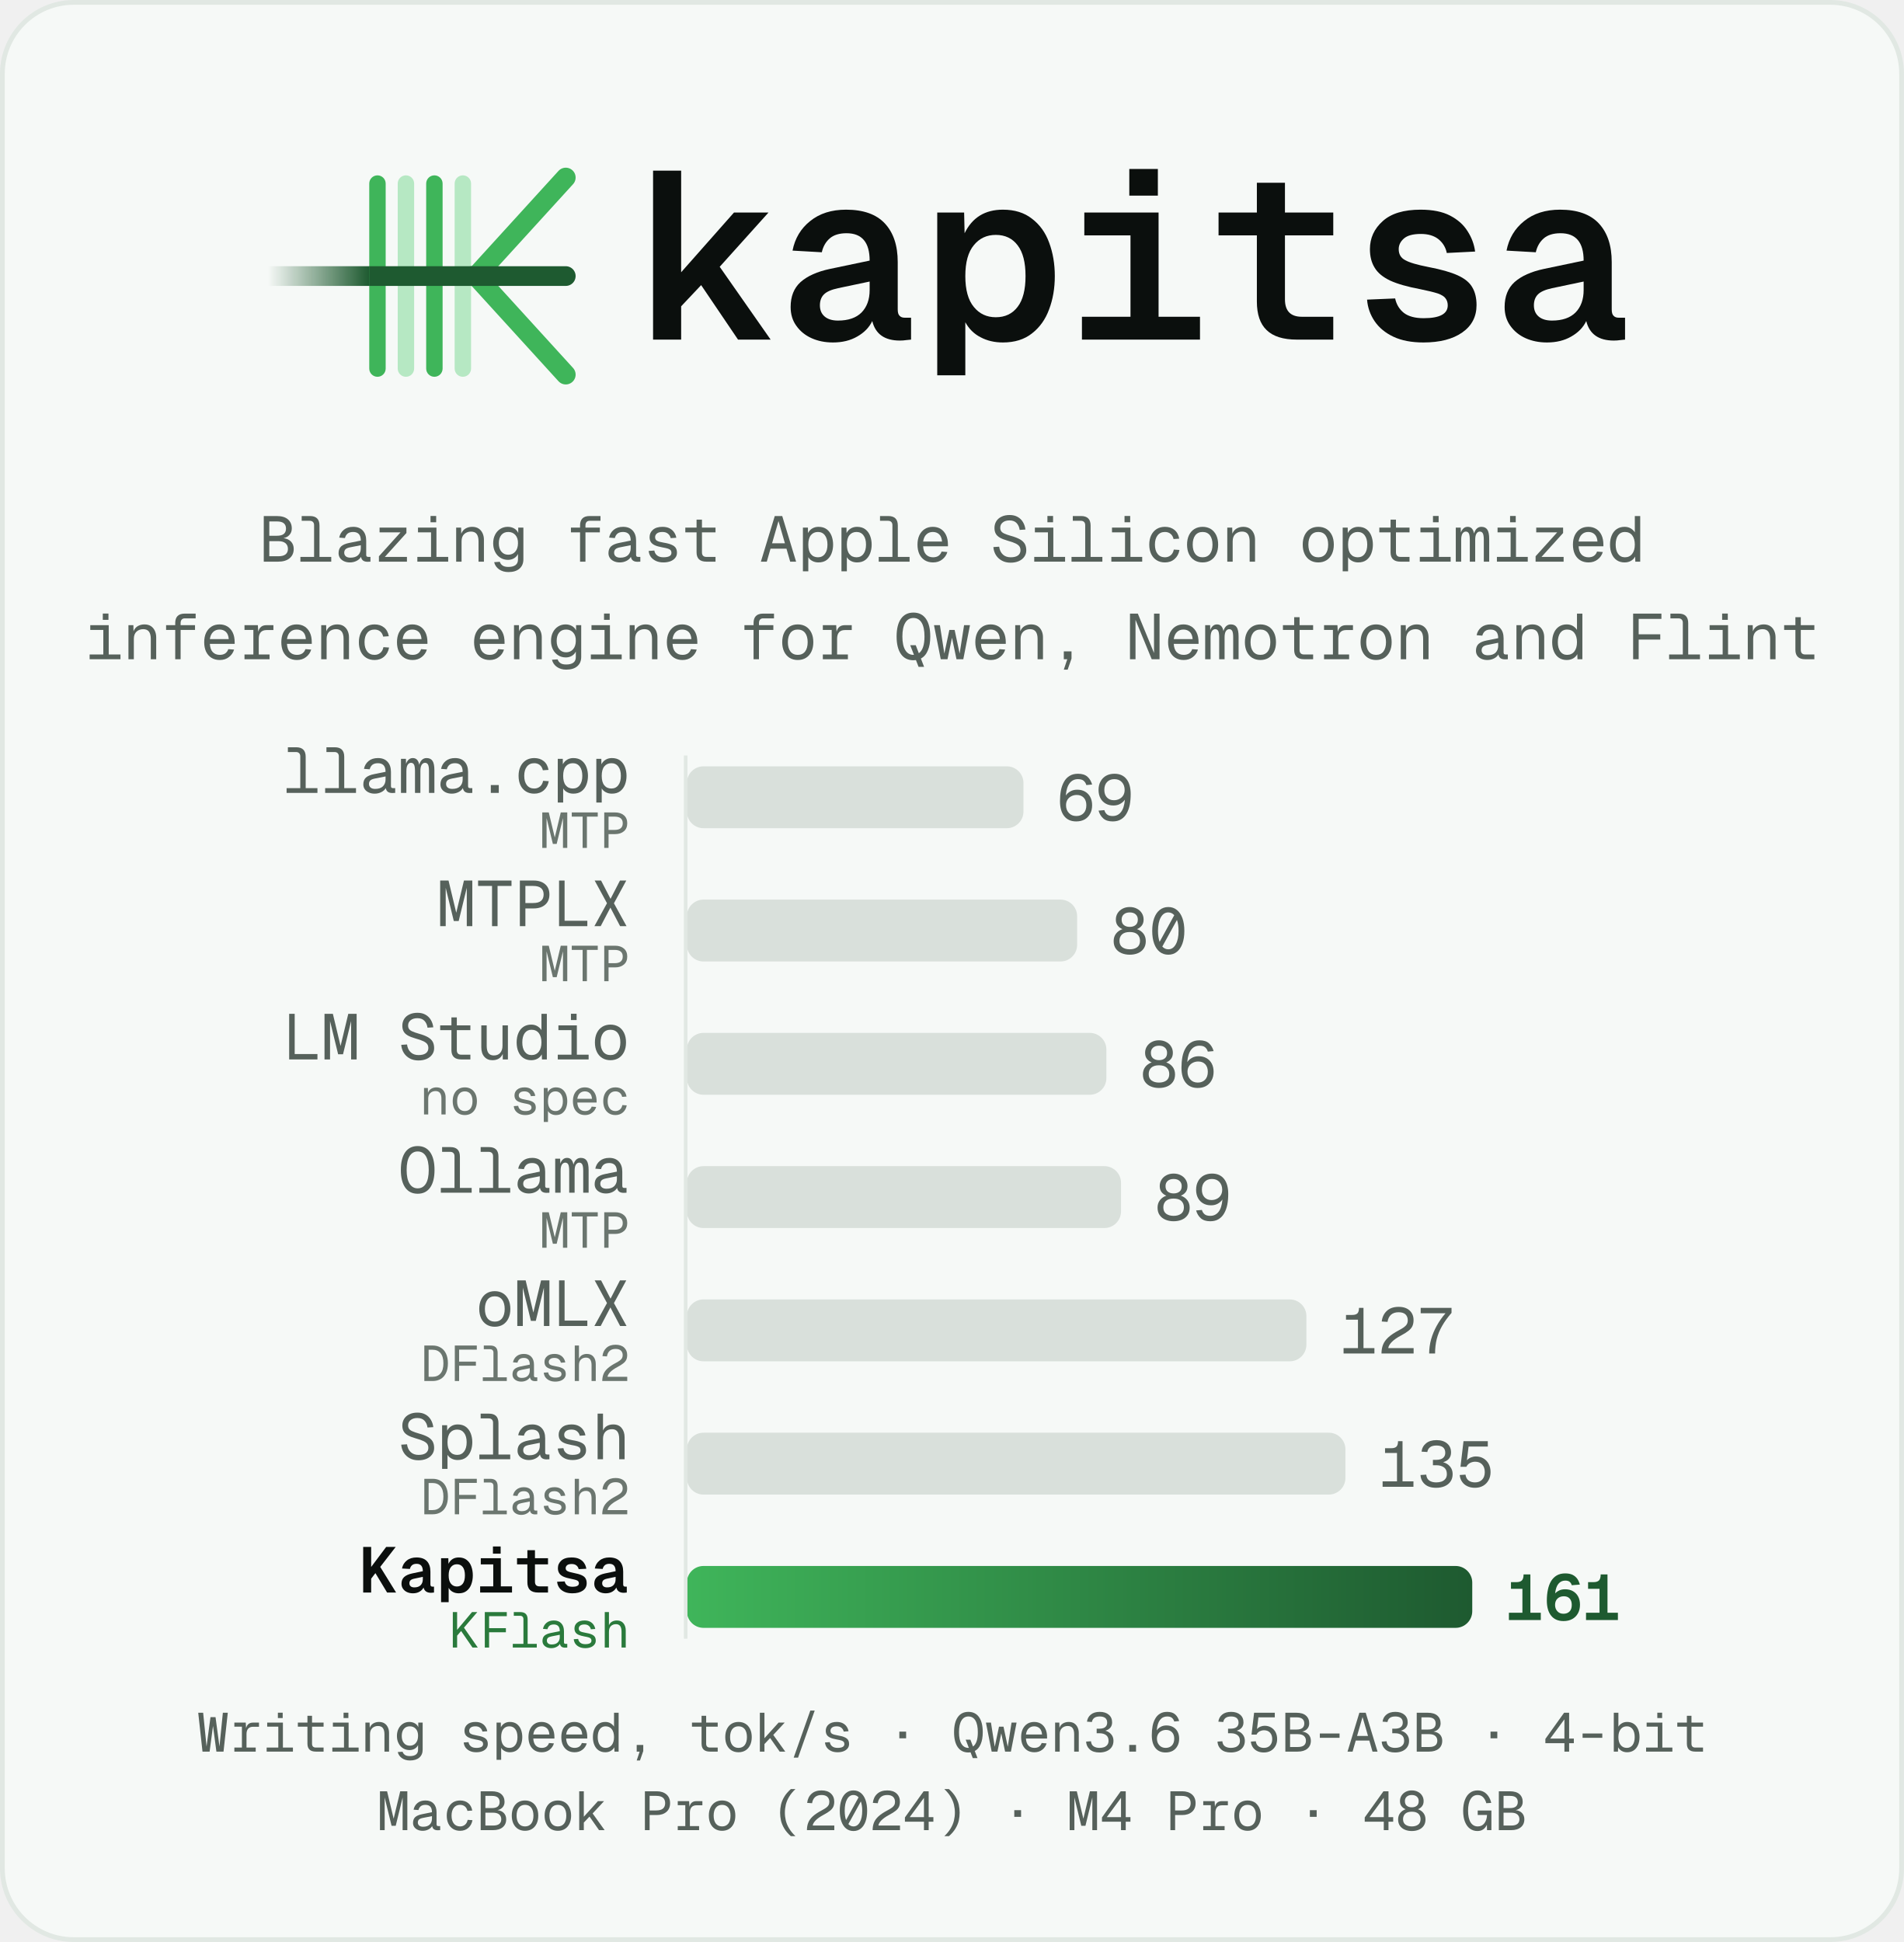
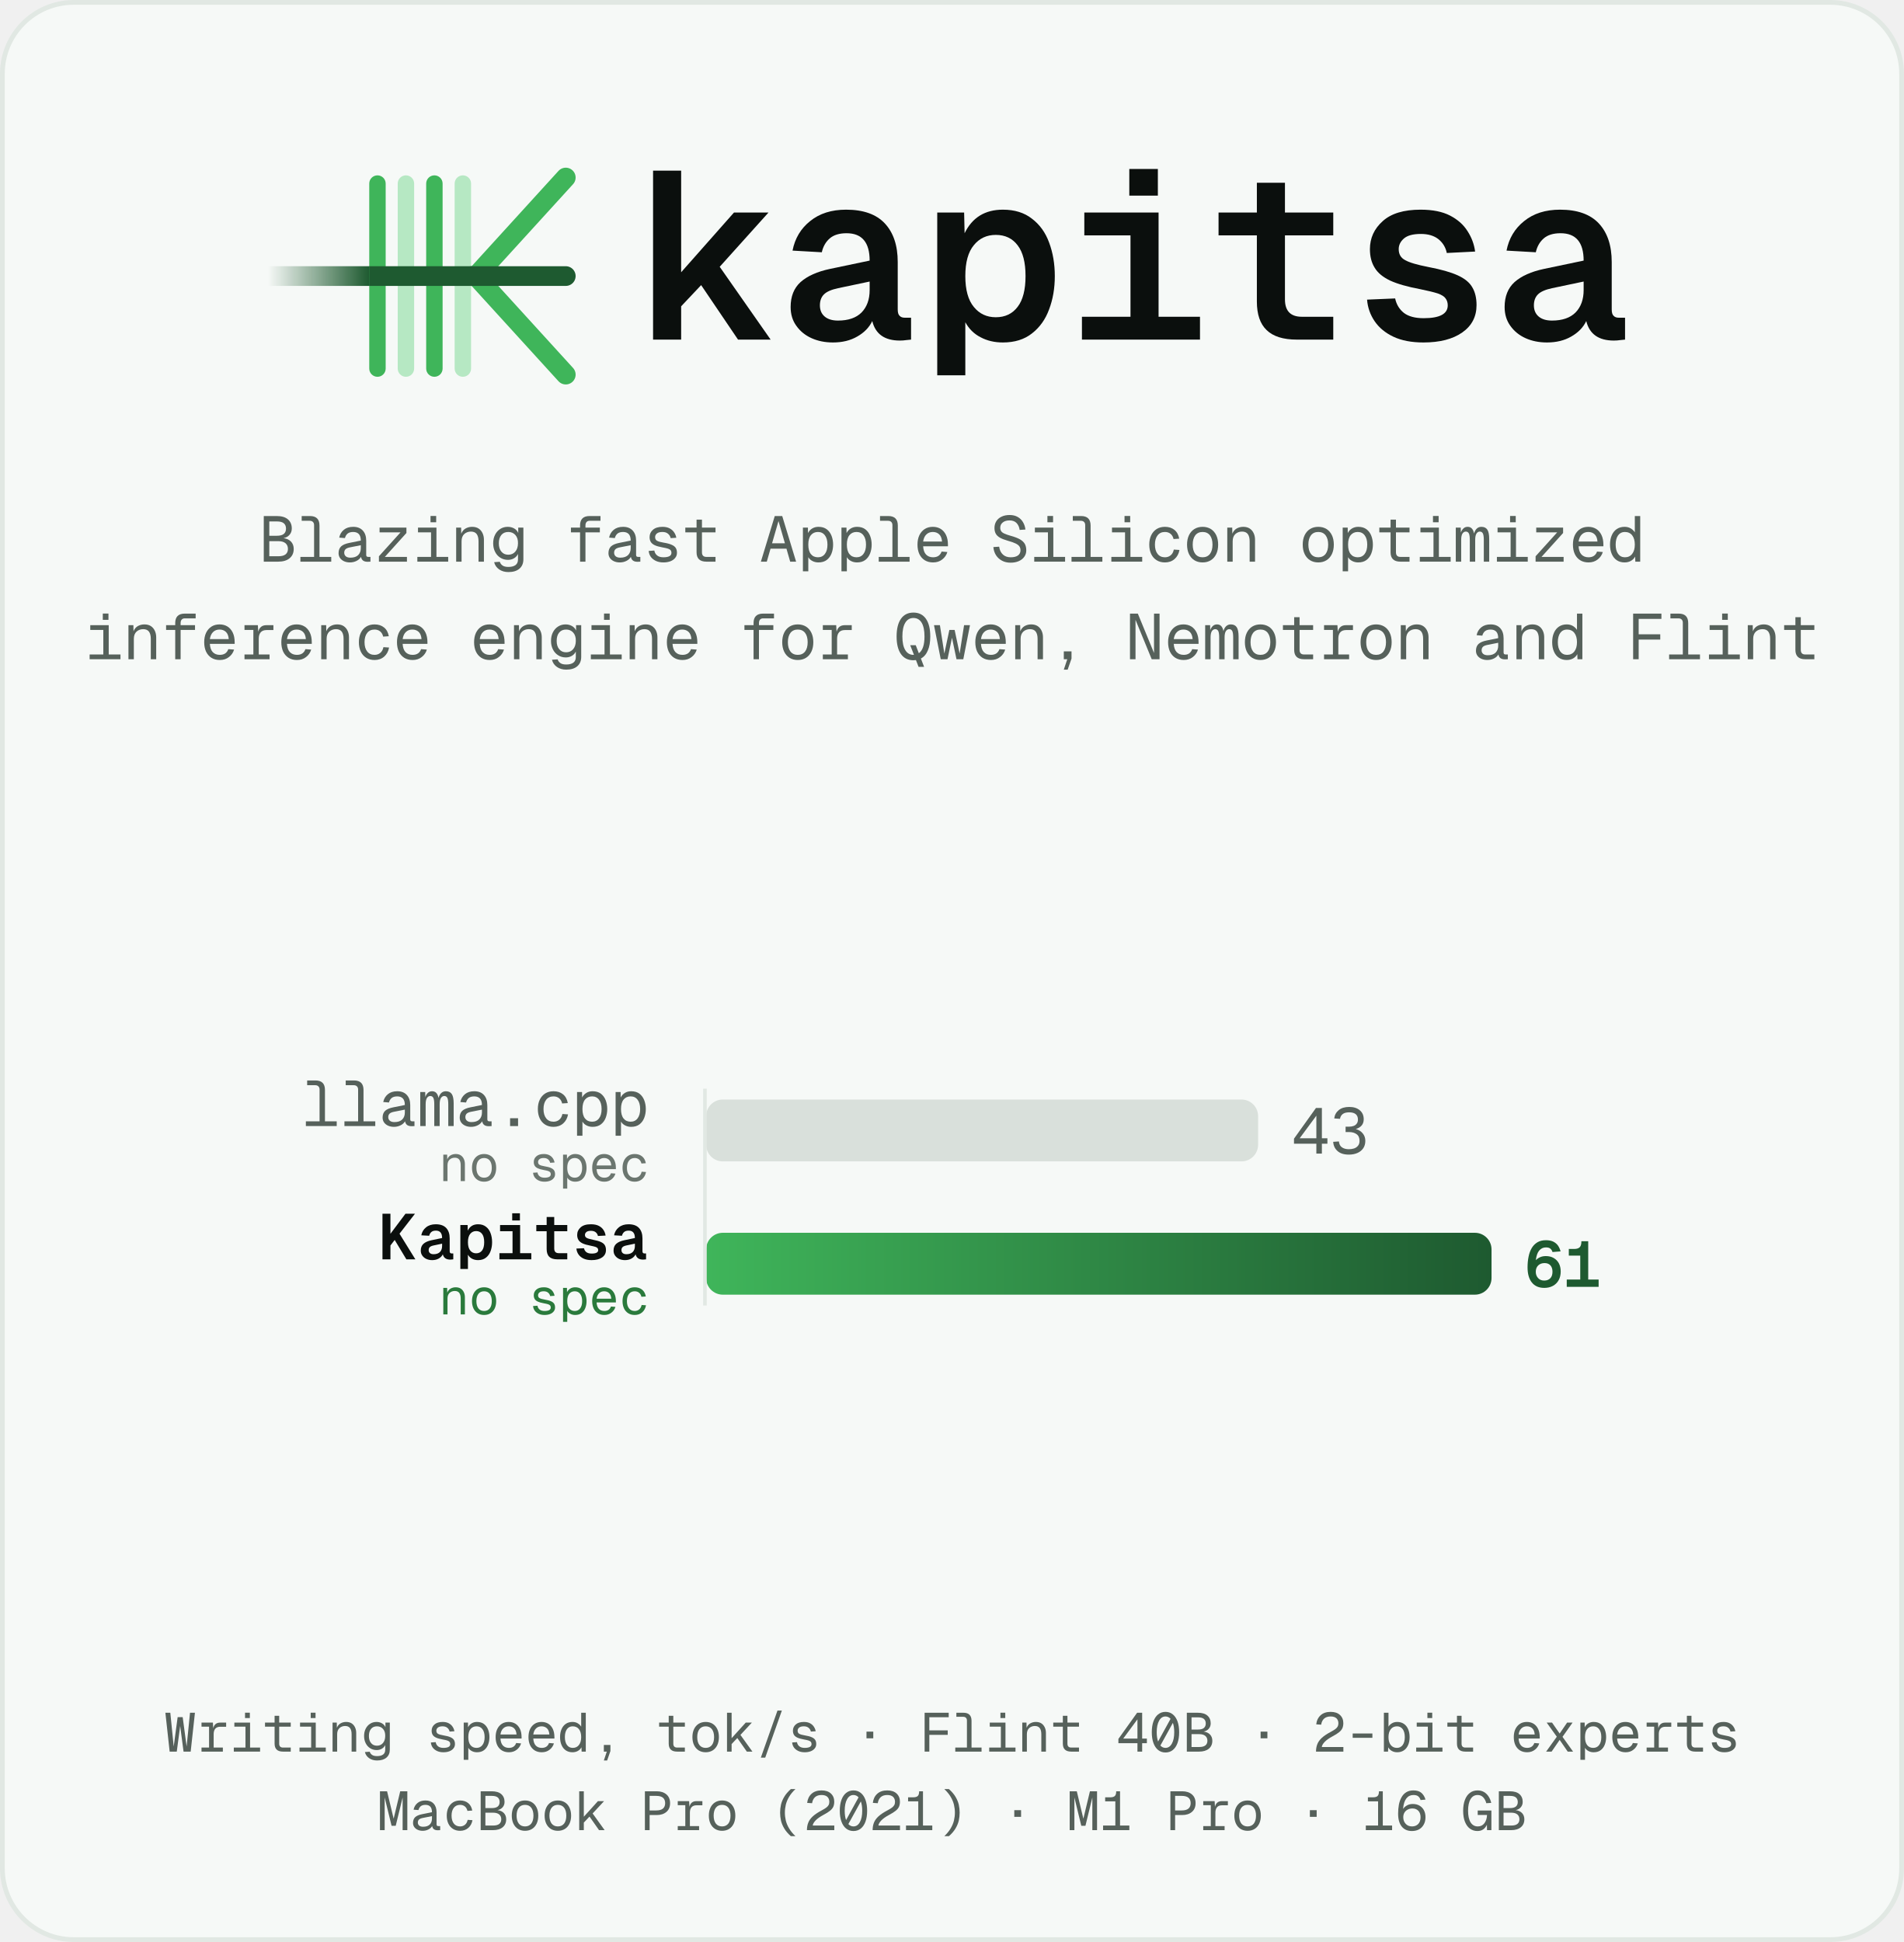
<svg xmlns="http://www.w3.org/2000/svg" width="800" height="816" viewBox="0 0 800 816" role="img" aria-labelledby="t d">
  <style>.f-bg{fill:#FFFFFF}.s-bg{stroke:#FFFFFF}.c-bg{stop-color:#FFFFFF}.f-card{fill:#F6F9F7}.s-card{stroke:#F6F9F7}.c-card{stop-color:#F6F9F7}.f-edge{fill:#E1E8E3}.s-edge{stroke:#E1E8E3}.c-edge{stop-color:#E1E8E3}.f-hi{fill:#1E5A30}.s-hi{stroke:#1E5A30}.c-hi{stop-color:#1E5A30}.f-main{fill:#3FB55A}.s-main{stroke:#3FB55A}.c-main{stop-color:#3FB55A}.f-dim{fill:#B6E8C3}.s-dim{stroke:#B6E8C3}.c-dim{stop-color:#B6E8C3}.f-text{fill:#0B0F0D}.s-text{stroke:#0B0F0D}.c-text{stop-color:#0B0F0D}.f-muted{fill:#56615B}.s-muted{stroke:#56615B}.c-muted{stop-color:#56615B}.f-bar{fill:#D9E0DB}.s-bar{stroke:#D9E0DB}.c-bar{stop-color:#D9E0DB}.f-rule{fill:#E1E8E3}.s-rule{stroke:#E1E8E3}.c-rule{stop-color:#E1E8E3}.f-method{fill:#6B766F}.s-method{stroke:#6B766F}.c-method{stop-color:#6B766F}.f-kmethod{fill:#2A7A3C}.s-kmethod{stroke:#2A7A3C}.c-kmethod{stop-color:#2A7A3C}@media (prefers-color-scheme:dark){.f-bg{fill:#0B0F0D}.s-bg{stroke:#0B0F0D}.c-bg{stop-color:#0B0F0D}.f-card{fill:#0B0F0D}.s-card{stroke:#0B0F0D}.c-card{stop-color:#0B0F0D}.f-edge{fill:#1F2924}.s-edge{stroke:#1F2924}.c-edge{stop-color:#1F2924}.f-hi{fill:#9DF0B0}.s-hi{stroke:#9DF0B0}.c-hi{stop-color:#9DF0B0}.f-main{fill:#3FB55A}.s-main{stroke:#3FB55A}.c-main{stop-color:#3FB55A}.f-dim{fill:#1E5A30}.s-dim{stroke:#1E5A30}.c-dim{stop-color:#1E5A30}.f-text{fill:#E8EEE9}.s-text{stroke:#E8EEE9}.c-text{stop-color:#E8EEE9}.f-muted{fill:#8A9690}.s-muted{stroke:#8A9690}.c-muted{stop-color:#8A9690}.f-bar{fill:#29332E}.s-bar{stroke:#29332E}.c-bar{stop-color:#29332E}.f-rule{fill:#1F2924}.s-rule{stroke:#1F2924}.c-rule{stop-color:#1F2924}.f-method{fill:#76827B}.s-method{stroke:#76827B}.c-method{stop-color:#76827B}.f-kmethod{fill:#3FB55A}.s-kmethod{stroke:#3FB55A}.c-kmethod{stop-color:#3FB55A}}</style>
  <defs>
    <linearGradient id="hnin" x1="0" x2="46.25" y1="0" y2="0" gradientUnits="userSpaceOnUse">
      <stop offset="0" class="c-hi" stop-opacity="0" />
      <stop offset="1" class="c-hi" />
    </linearGradient>
    <linearGradient id="hnk" x1="0" x2="1" y1="0" y2="0">
      <stop offset="0" class="c-main" />
      <stop offset="1" class="c-hi" />
    </linearGradient>
    <path id="gs0" d="m70 0v710h118v-427l222 251h145l-205-228 214-306h-137l-155 229-84-89v-140z" />
    <path id="gs1" d="m226-12q-50 0-90 18-40 18-64 52-24 33-24 79 0 67 42 105 43 38 123 55l167 35q0 115-97 115-46 0-71-22-25-22-33-58l-123 7q15 77 74 124 59 48 151 48 109 0 163-58 54-58 54-162v-199q0-20 8-27 7-8 22-8h26v-92q-6-1-20-2-13-2-27-2-96 0-116 82-19-40-63-65-43-25-102-25zm21 92q65 0 99 34 34 35 34 94v36l-133-28q-42-9-59-26-17-17-17-46 0-30 20-47 20-17 56-17z" />
    <path id="gs2" d="m64-150v684h113l2-87q48 99 161 99 74 0 122-38 49-37 72-100 24-64 24-141 0-77-24-140-23-63-72-101-48-38-122-38-53 0-94 22-41 21-64 63v-223zm246 244q59 0 92 44 33 43 33 129 0 86-33 129-33 44-92 44-57 0-92-43-36-43-36-130 0-87 36-130 35-43 92-43z" />
    <path id="gs3" d="m72 0v96h204v342h-194v96h312v-438h174v-96zm199 605v112h120v-112z" />
    <path id="gs4" d="m375 0q-86 0-127 40-41 39-41 120v278h-161v96h161v125h118v-125h203v-96h-203v-269q0-73 71-73h132v-96z" />
    <path id="gs5" d="m307-12q-75 0-126 24-51 24-79 65-28 41-32 91l118 5q8-38 37-61 29-22 83-22 101 0 101 54 0 17-9 29-8 12-33 21-25 8-74 18-80 15-126 36-46 22-65 54-20 32-20 78 0 70 54 118 53 48 159 48 76 0 124-25 48-25 73-65 26-40 32-86l-119-6q-7 35-35 58-28 22-74 22-49 0-71-19-22-19-22-45 0-32 27-46 26-15 98-29 79-15 123-35 44-20 61-50 18-30 18-75 0-73-60-115-60-42-163-42z" />
    <path id="gr6" d="m90 0v710h200q117 0 176-52 60-52 60-142 0-58-35-98-35-41-94-52 75-10 117-54 42-45 42-114 0-92-64-145-64-53-177-53zm86 403h118q74 0 108 29 34 29 34 82 0 54-34 83-34 29-108 29h-118zm0-319h140q77 0 114 30 36 30 36 84 0 57-38 89-38 32-112 32h-140z" />
    <path id="gr7" d="m60 0v74h213v494q0 32-18 50-18 18-50 18h-125v74h129q148 0 148-148v-488h183v-74z" />
    <path id="gr8" d="m230-12q-50 0-90 18-40 18-63 50-23 33-23 76 0 68 40 106 41 37 128 54l178 36q0 68-30 101-31 33-88 33-55 0-86-24-31-25-43-71l-89 7q15 75 72 122 56 46 146 46 96 0 149-58 53-57 53-158v-220q0-18 8-25 8-7 24-7h34v-74q-16-2-44-2-42 0-68 17-25 17-34 55l-1 5q-21-39-69-63-47-24-104-24zm8 74q81 0 122 41 40 41 40 107v46l-162-32q-54-10-75-30-21-21-21-54 0-37 26-58 25-20 70-20z" />
    <path id="gr9" d="m82 0v84l336 372h-326v74h418v-84l-336-372h344v-74z" />
    <path id="gra" d="m80 0v74h213v382h-203v74h287v-456h183v-74zm205 613v98h88v-98z" />
    <path id="grb" d="m84 0v530h77l2-95q21 54 67 81 47 26 102 26 61 0 102-27 40-27 61-73 21-45 21-101v-341h-84v317q0 74-29 113-29 38-89 38-61 0-104-38-42-39-42-113v-317z" />
    <path id="grc" d="m297-162q-85 0-145 42-60 42-77 112l88 6q12-37 43-58 30-22 91-22 72 0 111 29 38 29 38 87v86q-19-42-61-67-42-25-94-25-67 0-119 33-53 33-82 91-30 58-30 133 0 76 29 133 29 58 81 91 51 33 117 33 56 0 101-26 44-26 62-70v84h80v-494q0-93-62-146-61-52-171-52zm-2 270q68 0 109 48 41 47 42 129 2 82-40 129-42 48-111 48-70 0-109-48-38-47-38-129 0-82 40-129 39-48 107-48z" />
    <path id="grd" d="m212 0v456h-142v74h142v34q0 71 36 108 37 38 112 38h170v-74h-170q-31 0-48-20-16-19-16-52v-34h224v-74h-224v-456z" />
    <path id="gre" d="m310-12q-69 0-119 24-50 24-79 64-28 41-32 91l88 6q8-49 44-77 35-28 98-28 59 0 92 17 32 17 32 53 0 23-11 38-11 15-41 26-30 10-88 20-77 14-120 34-44 21-62 52-18 31-18 74 0 69 52 114 52 46 149 46 66 0 111-24 44-23 70-62 26-38 34-84l-88-6q-9 42-42 69-32 27-86 27-58 0-86-23-28-23-28-57 0-40 30-57 30-17 102-29 82-13 127-34 45-20 63-50 18-30 18-74 0-47-28-80-27-34-74-52-48-18-108-18z" />
    <path id="grf" d="m378 0q-153 0-153 146v310h-175v74h175v124h84v-124h211v-74h-211v-310q0-72 69-72h142v-74z" />
    <path id="gr10" d="m26 0l216 710h116l216-710h-92l-58 202h-248l-58-202zm274 632l-100-346h200z" />
    <path id="gr11" d="m80-150v680h78l1-85q24 47 67 72 42 25 96 25 79 0 130-39 50-39 74-102 24-63 24-136 0-73-24-136-24-63-74-102-51-39-130-39-52 0-94 22-43 22-64 60v-220zm234 218q69 0 108 52 40 52 40 145 0 93-40 145-39 52-108 52-69 0-110-50-40-49-40-147 0-97 40-147 40-50 110-50z" />
    <path id="gr12" d="m306-12q-75 0-130 34-54 34-84 96-29 63-29 147 0 84 29 146 30 62 84 97 53 34 126 34 69 0 122-32 53-33 83-95 30-62 30-151v-25h-386q5-85 45-128 41-43 110-43 52 0 86 24 33 25 46 65l90-7q-21-71-80-116-58-46-142-46zm-155 325h294q-6 77-45 113-39 36-98 36-61 0-100-38-40-37-51-111z" />
    <path id="gr13" d="m311-16q-75 0-133 31-58 31-93 85-35 55-41 127l90 6q11-79 58-122 46-43 121-43 74 0 113 28 40 29 40 81 0 34-16 59-15 24-58 46-42 21-125 44-74 21-119 46-46 26-66 62-21 37-21 90 0 60 29 106 28 45 81 70 53 26 126 26 73 0 125-30 52-29 82-80 31-51 39-116l-90-6q-9 65-47 106-39 42-111 42-66 0-105-32-39-31-39-82 0-33 15-54 14-22 51-38 37-17 104-36 87-24 139-54 51-30 74-71 22-41 22-100 0-56-31-99-31-44-86-68-55-24-128-24z" />
    <path id="gr14" d="m314-12q-74 0-129 34-55 34-85 96-30 63-30 147 0 84 30 146 30 62 85 97 55 34 129 34 89 0 148-48 58-47 74-136l-88-6q-12 53-48 82-35 28-86 28-73 0-114-52-42-53-42-145 0-92 42-145 41-52 114-52 51 0 88 30 38 30 50 90l88-6q-16-88-76-141-61-53-150-53z" />
    <path id="gr15" d="m300-12q-73 0-128 34-54 34-84 96-30 63-30 147 0 85 30 147 30 62 84 96 55 34 128 34 73 0 128-34 54-34 84-96 30-62 30-147 0-84-30-147-30-62-84-96-55-34-128-34zm0 80q73 0 114 52 40 53 40 145 0 92-40 145-41 52-114 52-73 0-114-52-40-53-40-145 0-92 40-145 41-52 114-52z" />
    <path id="gr16" d="m40 0v530h77l2-78q14 42 41 66 26 24 64 24 79 0 99-99l1-6q13 49 42 77 30 28 72 28 64 0 93-44 29-44 29-146v-352h-84v340q0 71-15 100-15 28-47 28-31 0-52-31-20-31-20-99v-338h-84v340q0 68-14 98-15 30-48 30-31 0-52-31-20-31-20-99v-338z" />
    <path id="gr17" d="m267-12q-70 0-121 34-51 34-78 96-28 62-28 147 0 85 28 147 27 62 78 96 51 34 121 34 56 0 98-26 42-27 61-60v254h84v-710h-76l-3 79q-23-43-66-67-43-24-98-24zm5 80q72 0 113 53 41 53 41 144 0 92-41 145-41 52-115 52-65 0-104-52-38-53-38-145 0-91 38-144 39-53 106-53z" />
    <path id="gr18" d="m90 0v74h138v382h-138v74h208l6-103q25 103 127 103h109v-76h-108q-58 0-89-34-31-35-31-100v-246h168v-74z" />
    <path id="gr19" d="m300-16q-126 0-194 96-68 96-68 274 0 179 68 276 68 96 194 96 126 0 194-96 68-97 68-276 0-131-38-218-37-88-108-125l50-130h-86l-41 106q-19-3-39-3zm0 84q4 0 8 0l-58 150h86l48-125q88 63 88 261 0 140-44 214-45 74-128 74-82 0-127-74-45-74-45-214 0-139 45-212 45-74 127-74z" />
    <path id="gr1a" d="m125 0l-105 530h92l69-442 78 368h82l78-368 69 442h92l-104-530h-106l-70 334-70-334z" />
    <path id="gr1b" d="m240-162l54 162h-54v122h120v-112l-60-172z" />
    <path id="gr1c" d="m70 0v710h122l252-613v613h86v-710h-122l-252 613v-613z" />
    <path id="gr1d" d="m100 0v710h440v-82h-354v-240h336v-82h-336v-306z" />
    <path id="gr1e" d="m238 0v122h124v-122z" />
-     <path id="gr1f" d="m262 80l-126 517v-597h-86v710h130l120-501 120 501h130v-710h-86v597l-126-517z" />
-     <path id="gr20" d="m257 0v626h-217v84h520v-84h-217v-626z" />
-     <path id="gr21" d="m90 0v710h216q111 0 178-58 66-57 66-159 0-102-66-159-67-58-178-58h-130v-276zm86 360h120q84 0 124 34 40 35 40 99 0 65-40 99-40 34-124 34h-120z" />
-     <path id="gr22" d="m302-16q-120 0-186 82-66 82-66 234 0 88 14 165 15 77 48 135 32 59 86 92 53 34 132 34 95 0 147-46 52-47 73-122l-90-8q-12 42-42 67-29 25-88 25-80 0-129-62-49-62-60-186l-1-7q26 39 72 65 45 26 106 26 70 0 122-30 52-30 81-84 29-55 29-128 0-78-32-134-31-57-86-88-56-30-130-30zm2 84q70 0 113 44 43 45 43 124 0 74-40 117-41 43-108 43-48 0-86-20-38-19-60-55-22-36-22-85 0-73 44-120 43-48 116-48z" />
-     <path id="gr23" d="m298 726q120 0 186-82 66-82 66-234 0-88-14-165-15-77-48-135-32-59-86-92-53-34-132-34-94 0-146 46-53 47-74 122l90 8q12-42 42-67 30-25 88-25 80 0 129 62 49 62 60 186l1 7q-26-39-72-65-45-26-106-26-70 0-122 30-52 30-81 84-29 55-29 128 0 78 32 134 31 57 87 88 56 30 129 30zm-2-84q-70 0-113-44-43-44-43-124 0-73 40-116 41-44 108-44 48 0 86 20 38 19 60 55 22 36 22 85 0 74-43 121-43 47-117 47z" />
-     <path id="gr24" d="m100 0v710h86v-626h354v-84z" />
-     <path id="gr25" d="m50 0l196 357-192 353h100l147-285 147 285h98l-192-354 196-356h-100l-151 289-151-289z" />
-     <path id="gr26" d="m300-16q-70 0-127 24-57 24-90 71-33 47-33 116 0 69 37 117 37 48 100 70-47 19-75 56-28 36-28 93 0 56 28 100 28 44 76 69 49 26 112 26 63 0 112-26 49-25 76-69 28-44 28-100 0-57-28-93-28-37-75-56 63-22 100-70 37-48 37-117 0-69-33-116-33-47-89-71-57-24-128-24zm0 433q57 0 92 29 34 28 34 85 0 51-34 81-33 30-92 30-58 0-92-30-34-30-34-81 0-57 34-85 35-29 92-29zm0-349q70 0 115 32 45 33 45 100 0 62-40 100-40 37-120 37-79 0-120-37-40-38-40-100 0-67 45-100 45-32 115-32z" />
-     <path id="gr27" d="m300-16q-77 0-134 45-56 45-86 128-30 83-30 197 0 115 30 198 30 83 86 128 57 46 134 46 78 0 134-46 56-45 86-128 30-83 30-198 0-114-30-197-30-83-86-128-56-45-134-45zm-160 370q0-100 25-170l228 415q-39 43-93 43-74 0-117-78-43-77-43-210zm160-286q74 0 117 78 43 77 43 208 0 101-25 171l-228-414q39-43 93-43z" />
-     <path id="gr28" d="m263-12q-79 0-126 54-47 53-47 147v341h84v-318q0-77 28-114 27-36 84-36 62 0 98 40 36 41 36 112v316h84v-530h-80v86q-44-98-161-98z" />
-     <path id="gr29" d="m300-16q-126 0-194 96-68 96-68 274 0 179 68 276 68 96 194 96 126 0 194-96 68-97 68-276 0-178-68-274-68-96-194-96zm0 84q83 0 128 74 44 73 44 212 0 140-44 214-45 74-128 74-82 0-127-74-45-74-45-214 0-139 45-212 45-74 127-74z" />
-     <path id="gr2a" d="m90 0v710h168q92 0 160-42 69-41 106-120 38-80 38-194 0-114-38-193-37-79-106-120-68-41-160-41zm86 84h77q104 0 161 68 58 67 58 202 0 135-58 204-57 68-161 68h-77z" />
-     <path id="gr2b" d="m100 0v710h84v-263q21 49 63 72 42 23 96 23 86 0 131-56 46-56 46-145v-341h-84v317q0 151-111 151-64 0-103-39-38-39-38-113v-316z" />
-     <path id="gr2c" d="m50 0q0 75 24 136 23 60 82 115 60 55 166 111 49 26 79 48 30 22 44 47 14 25 14 61 0 55-35 90-36 34-107 34-75 0-119-39-43-39-54-111l-90 6q12 104 80 166 68 62 183 62 110 0 171-57 61-57 61-149 0-54-18-94-18-39-61-73-42-34-116-73-96-51-146-103-49-52-52-93h394v-84z" />
-     <path id="gr2d" d="m60 0v84h224v442h-186v74h96q57 0 82 25 24 25 24 85h70v-626h170v-84z" />
-     <path id="gr2e" d="m192 0q0 110 30 220 31 109 88 212 57 103 136 194h-386v84h480v-78q-89-102-146-202-57-99-84-204-26-106-26-226z" />
-     <path id="gr2f" d="m294-16q-115 0-177 56-62 55-67 143l89 6q6-65 49-93 42-28 106-28 43 0 81 12 38 13 61 42 24 28 24 76 0 71-46 104-46 33-115 33h-56v84h56q37 0 68 11 31 11 49 36 19 24 19 64 0 55-35 84-35 28-101 28-67 0-101-27-35-27-42-74l-90 6q10 80 70 129 60 50 163 50 104 0 165-52 61-51 61-140 0-114-123-152 69-19 108-68 40-48 40-116 0-68-33-116-33-48-91-73-58-25-132-25z" />
-     <path id="gr30" d="m298-16q-69 0-120 25-52 25-82 70-31 45-36 104l90 6q8-60 48-91 39-30 100-30 69 0 110 42 42 43 42 118 0 75-40 118-39 44-110 44-42 0-80-20-39-21-56-59h-92l47 399h378v-84h-299l-26-214q26 30 64 45 38 15 76 15 68 0 120-32 51-31 80-86 28-55 28-126 0-71-31-126-31-56-85-87-55-31-126-31z" />
-     <path id="gs31" d="m52 0v710h124v-312l234 312h148l-241-311 247-399h-140l-182 302-66-86v-216z" />
-     <path id="gr32" d="m60 0v710h86v-356l298 356h106l-267-312 277-398h-106l-228 331-80-93v-238z" />
-     <path id="gs33" d="m52 0v114h210v372h-178v104h84q60 0 86 27 26 27 26 93h106v-596h162v-114z" />
-     <path id="gs34" d="m302-16q-126 0-193 84-67 83-67 236 0 89 16 166 15 76 49 134 34 57 89 90 54 32 132 32 68 0 114-22 46-23 74-62 27-40 40-90l-126-10q-9 32-32 52-23 20-70 20-63 0-104-48-41-47-53-151 26 28 65 46 39 18 91 18 70 0 122-30 52-30 81-84 28-54 28-126 0-78-32-135-32-58-90-89-57-31-134-31zm-1 114q60 0 95 36 34 35 34 102 0 62-32 98-32 36-91 36-61 0-99-36-38-37-38-99 0-58 35-97 35-40 96-40z" />
-     <path id="gr35" d="m108 0l-78 710h90l62-617 72 537h92l72-537 62 617h90l-78-710h-130l-62 469-62-469z" />
-     <path id="gr36" d="m90 0v710h84v-465l258 285h112l-209-225 219-305h-102l-174 248-104-110v-138z" />
-     <path id="gr37" d="m108-110l304 860h80l-304-860z" />
-     <path id="gr38" d="m238 243v122h124v-122z" />
-     <path id="gr39" d="m120 252v79h360v-79z" />
-     <path id="gr3a" d="m388 0v154h-348v78l342 478h92v-472h86v-84h-86v-154zm-260 238h260v352z" />
-     <path id="gr3b" d="m333-12q-55 0-98 24-43 24-66 67l-3-79h-76v710h84v-254q19 33 61 60 42 26 98 26 70 0 121-34 51-34 78-96 28-62 28-147 0-85-28-147-27-62-78-96-51-34-121-34zm-5 80q67 0 106 53 38 53 38 144 0 92-38 145-39 52-104 52-73 0-114-52-42-53-42-145 0-91 41-144 41-53 113-53z" />
-     <path id="gr3c" d="m356-110q-78 69-120 140-43 72-60 144-16 73-16 146 0 73 16 146 17 72 60 144 42 71 120 140h84q-75-71-117-143-42-72-59-143-17-72-17-144 0-72 17-144 17-71 59-142 42-72 117-144z" />
-     <path id="gr3d" d="m244-110h-84q75 72 117 144 42 71 59 142 17 72 17 144 0 72-17 144-17 71-59 143-42 72-117 143h84q78-69 120-140 43-72 60-144 16-73 16-146 0-73-16-146-17-72-60-144-42-71-120-140z" />
-     <path id="gr3e" d="m298-16q-75 0-134 42-58 41-92 124-34 82-34 204 0 115 32 198 31 83 90 128 59 46 142 46 65 0 116-29 50-29 84-81 34-51 49-118l-90-6q-17 66-57 108-39 42-102 42-83 0-128-75-46-75-46-213 0-137 46-212 47-74 132-74 76 0 120 58 45 59 48 151h-170v82h250v-359h-80l-2 98q-25-52-66-83-42-31-108-31z" />
+     <path id="gr1f" d="m388 0v154h-348v78l342 478h92v-472h86v-84h-86v-154zm-260 238h260v352z" />
+     <path id="gr20" d="m294-16q-115 0-177 56-62 55-67 143l89 6q6-65 49-93 42-28 106-28 43 0 81 12 38 13 61 42 24 28 24 76 0 71-46 104-46 33-115 33h-56v84h56q37 0 68 11 31 11 49 36 19 24 19 64 0 55-35 84-35 28-101 28-67 0-101-27-35-27-42-74l-90 6q10 80 70 129 60 50 163 50 104 0 165-52 61-51 61-140 0-114-123-152 69-19 108-68 40-48 40-116 0-68-33-116-33-48-91-73-58-25-132-25z" />
+     <path id="gs21" d="m52 0v710h124v-312l234 312h148l-241-311 247-399h-140l-182 302-66-86v-216z" />
+     <path id="gs22" d="m302-16q-126 0-193 84-67 83-67 236 0 89 16 166 15 76 49 134 34 57 89 90 54 32 132 32 68 0 114-22 46-23 74-62 27-40 40-90l-126-10q-9 32-32 52-23 20-70 20-63 0-104-48-41-47-53-151 26 28 65 46 39 18 91 18 70 0 122-30 52-30 81-84 28-54 28-126 0-78-32-135-32-58-90-89-57-31-134-31zm-1 114q60 0 95 36 34 35 34 102 0 62-32 98-32 36-91 36-61 0-99-36-38-37-38-99 0-58 35-97 35-40 96-40z" />
+     <path id="gs23" d="m52 0v114h210v372h-178v104h84q60 0 86 27 26 27 26 93h106v-596h162v-114z" />
+     <path id="gr24" d="m108 0l-78 710h90l62-617 72 537h92l72-537 62 617h90l-78-710h-130l-62 469-62-469z" />
+     <path id="gr25" d="m90 0v710h84v-465l258 285h112l-209-225 219-305h-102l-174 248-104-110v-138z" />
+     <path id="gr26" d="m108-110l304 860h80l-304-860z" />
+     <path id="gr27" d="m238 243v122h124v-122z" />
+     <path id="gr28" d="m300-16q-77 0-134 45-56 45-86 128-30 83-30 197 0 115 30 198 30 83 86 128 57 46 134 46 78 0 134-46 56-45 86-128 30-83 30-198 0-114-30-197-30-83-86-128-56-45-134-45zm-160 370q0-100 25-170l228 415q-39 43-93 43-74 0-117-78-43-77-43-210zm160-286q74 0 117 78 43 77 43 208 0 101-25 171l-228-414q39-43 93-43z" />
+     <path id="gr29" d="m50 0q0 75 24 136 23 60 82 115 60 55 166 111 49 26 79 48 30 22 44 47 14 25 14 61 0 55-35 90-36 34-107 34-75 0-119-39-43-39-54-111l-90 6q12 104 80 166 68 62 183 62 110 0 171-57 61-57 61-149 0-54-18-94-18-39-61-73-42-34-116-73-96-51-146-103-49-52-52-93h394v-84z" />
+     <path id="gr2a" d="m120 252v79h360v-79z" />
+     <path id="gr2b" d="m333-12q-55 0-98 24-43 24-66 67l-3-79h-76v710h84v-254q19 33 61 60 42 26 98 26 70 0 121-34 51-34 78-96 28-62 28-147 0-85-28-147-27-62-78-96-51-34-121-34zm-5 80q67 0 106 53 38 53 38 144 0 92-38 145-39 52-104 52-73 0-114-52-42-53-42-145 0-91 41-144 41-53 113-53z" />
+     <path id="gr2c" d="m54 0l195 272-185 258h98l139-200 136 200h100l-184-260 193-270h-98l-147 214-147-214z" />
+     <path id="gr2d" d="m262 80l-126 517v-597h-86v710h130l120-501 120 501h130v-710h-86v597l-126-517z" />
+     <path id="gr2e" d="m90 0v710h216q111 0 178-58 66-57 66-159 0-102-66-159-67-58-178-58h-130v-276zm86 360h120q84 0 124 34 40 35 40 99 0 65-40 99-40 34-124 34h-120z" />
+     <path id="gr2f" d="m356-110q-78 69-120 140-43 72-60 144-16 73-16 146 0 73 16 146 17 72 60 144 42 71 120 140h84q-75-71-117-143-42-72-59-143-17-72-17-144 0-72 17-144 17-71 59-142 42-72 117-144z" />
+     <path id="gr30" d="m60 0v84h224v442h-186v74h96q57 0 82 25 24 25 24 85h70v-626h170v-84z" />
+     <path id="gr31" d="m244-110h-84q75 72 117 144 42 71 59 142 17 72 17 144 0 72-17 144-17 71-59 143-42 72-117 143h84q78-69 120-140 43-72 60-144 16-73 16-146 0-73-16-146-17-72-60-144-42-71-120-140z" />
+     <path id="gr32" d="m302-16q-120 0-186 82-66 82-66 234 0 88 14 165 15 77 48 135 32 59 86 92 53 34 132 34 95 0 147-46 52-47 73-122l-90-8q-12 42-42 67-29 25-88 25-80 0-129-62-49-62-60-186l-1-7q26 39 72 65 45 26 106 26 70 0 122-30 52-30 81-84 29-55 29-128 0-78-32-134-31-57-86-88-56-30-130-30zm2 84q70 0 113 44 43 45 43 124 0 74-40 117-41 43-108 43-48 0-86-20-38-19-60-55-22-36-22-85 0-73 44-120 43-48 116-48z" />
+     <path id="gr33" d="m298-16q-75 0-134 42-58 41-92 124-34 82-34 204 0 115 32 198 31 83 90 128 59 46 142 46 65 0 116-29 50-29 84-81 34-51 49-118l-90-6q-17 66-57 108-39 42-102 42-83 0-128-75-46-75-46-213 0-137 46-212 47-74 132-74 76 0 120 58 45 59 48 151h-170v82h250v-359h-80l-2 98q-25-52-66-83-42-31-108-31z" />
  </defs>
  <rect x="1" y="1" width="798" height="814" rx="30" class="f-card s-edge" stroke-width="2" />
  <g transform="translate(112.6 70) scale(0.92)" fill="none">
    <path d="M0 50H46.75" stroke="url(#hnin)" stroke-width="9" />
    <rect x="46.25" y="4" width="7.5" height="92" rx="3.75" class="f-main" />
    <rect x="59.25" y="4" width="7.5" height="92" rx="3.75" class="f-dim" />
    <rect x="72.25" y="4" width="7.5" height="92" rx="3.75" class="f-main" />
    <rect x="85.25" y="4" width="7.5" height="92" rx="3.75" class="f-dim" />
    <path d="M46.25 50H95" class="s-hi" stroke-width="9" />
    <path d="M95 50L136 5M95 50L136 95" class="s-main" stroke-width="9" stroke-linecap="round" />
    <path d="M93 50H136" class="s-hi" stroke-width="9" stroke-linecap="round" />
  </g>
  <g transform="translate(267.4 142.7) scale(0.1 -0.1)" class="f-text">
    <use href="#gs0" />
    <use href="#gs1" x="600" />
    <use href="#gs2" x="1200" />
    <use href="#gs3" x="1800" />
    <use href="#gs4" x="2400" />
    <use href="#gs5" x="3000" />
    <use href="#gs1" x="3600" />
  </g>
  <g transform="translate(108.4 236) scale(0.027 -0.027)" class="f-muted">
    <use href="#gr6" />
    <use href="#gr7" x="600" />
    <use href="#gr8" x="1200" />
    <use href="#gr9" x="1800" />
    <use href="#gra" x="2400" />
    <use href="#grb" x="3000" />
    <use href="#grc" x="3600" />
    <use href="#grd" x="4800" />
    <use href="#gr8" x="5400" />
    <use href="#gre" x="6000" />
    <use href="#grf" x="6600" />
    <use href="#gr10" x="7800" />
    <use href="#gr11" x="8400" />
    <use href="#gr11" x="9000" />
    <use href="#gr7" x="9600" />
    <use href="#gr12" x="10200" />
    <use href="#gr13" x="11400" />
    <use href="#gra" x="12000" />
    <use href="#gr7" x="12600" />
    <use href="#gra" x="13200" />
    <use href="#gr14" x="13800" />
    <use href="#gr15" x="14400" />
    <use href="#grb" x="15000" />
    <use href="#gr15" x="16200" />
    <use href="#gr11" x="16800" />
    <use href="#grf" x="17400" />
    <use href="#gra" x="18000" />
    <use href="#gr16" x="18600" />
    <use href="#gra" x="19200" />
    <use href="#gr9" x="19800" />
    <use href="#gr12" x="20400" />
    <use href="#gr17" x="21000" />
  </g>
  <g transform="translate(35.5 277) scale(0.027 -0.027)" class="f-muted">
    <use href="#gra" />
    <use href="#grb" x="600" />
    <use href="#grd" x="1200" />
    <use href="#gr12" x="1800" />
    <use href="#gr18" x="2400" />
    <use href="#gr12" x="3000" />
    <use href="#grb" x="3600" />
    <use href="#gr14" x="4200" />
    <use href="#gr12" x="4800" />
    <use href="#gr12" x="6000" />
    <use href="#grb" x="6600" />
    <use href="#grc" x="7200" />
    <use href="#gra" x="7800" />
    <use href="#grb" x="8400" />
    <use href="#gr12" x="9000" />
    <use href="#grd" x="10200" />
    <use href="#gr15" x="10800" />
    <use href="#gr18" x="11400" />
    <use href="#gr19" x="12600" />
    <use href="#gr1a" x="13200" />
    <use href="#gr12" x="13800" />
    <use href="#grb" x="14400" />
    <use href="#gr1b" x="15000" />
    <use href="#gr1c" x="16200" />
    <use href="#gr12" x="16800" />
    <use href="#gr16" x="17400" />
    <use href="#gr15" x="18000" />
    <use href="#grf" x="18600" />
    <use href="#gr18" x="19200" />
    <use href="#gr15" x="19800" />
    <use href="#grb" x="20400" />
    <use href="#gr8" x="21600" />
    <use href="#grb" x="22200" />
    <use href="#gr17" x="22800" />
    <use href="#gr1d" x="24000" />
    <use href="#gr7" x="24600" />
    <use href="#gra" x="25200" />
    <use href="#grb" x="25800" />
    <use href="#grf" x="26400" />
  </g>
-   <rect x="288.6" y="322" width="141.43" height="26" rx="7" class="f-bar" />
-   <g transform="translate(118.8 333.16) scale(0.027 -0.027)" class="f-muted">
+   <rect x="296.7" y="462" width="231.92" height="26" rx="7" class="f-bar" />
+   <g transform="translate(126.9 473.16) scale(0.027 -0.027)" class="f-muted">
    <use href="#gr7" />
    <use href="#gr7" x="600" />
    <use href="#gr8" x="1200" />
    <use href="#gr16" x="1800" />
    <use href="#gr8" x="2400" />
    <use href="#gr1e" x="3000" />
    <use href="#gr14" x="3600" />
    <use href="#gr11" x="4200" />
    <use href="#gr11" x="4800" />
  </g>
-   <g transform="translate(226.8 356.28) scale(0.021 -0.021)" class="f-method">
-     <use href="#gr1f" />
-     <use href="#gr20" x="600" />
-     <use href="#gr21" x="1200" />
-   </g>
-   <g transform="translate(444.03 344.72) scale(0.027 -0.027)" class="f-muted">
-     <use href="#gr22" />
-     <use href="#gr23" x="600" />
-   </g>
-   <rect x="288.6" y="378" width="163.98" height="26" rx="7" class="f-bar" />
-   <g transform="translate(183.6 389.16) scale(0.027 -0.027)" class="f-muted">
-     <use href="#gr1f" />
-     <use href="#gr20" x="600" />
-     <use href="#gr21" x="1200" />
-     <use href="#gr24" x="1800" />
-     <use href="#gr25" x="2400" />
-   </g>
-   <g transform="translate(226.8 412.28) scale(0.021 -0.021)" class="f-method">
-     <use href="#gr1f" />
-     <use href="#gr20" x="600" />
-     <use href="#gr21" x="1200" />
-   </g>
-   <g transform="translate(466.58 400.72) scale(0.027 -0.027)" class="f-muted">
-     <use href="#gr26" />
-     <use href="#gr27" x="600" />
-   </g>
-   <rect x="288.6" y="434" width="176.27" height="26" rx="7" class="f-bar" />
-   <g transform="translate(118.8 445.16) scale(0.027 -0.027)" class="f-muted">
-     <use href="#gr24" />
-     <use href="#gr1f" x="600" />
-     <use href="#gr13" x="1800" />
-     <use href="#grf" x="2400" />
-     <use href="#gr28" x="3000" />
-     <use href="#gr17" x="3600" />
-     <use href="#gra" x="4200" />
-     <use href="#gr15" x="4800" />
-   </g>
-   <g transform="translate(176.4 468.28) scale(0.021 -0.021)" class="f-method">
+   <g transform="translate(184.5 496.28) scale(0.021 -0.021)" class="f-method">
    <use href="#grb" />
    <use href="#gr15" x="600" />
    <use href="#gre" x="1800" />
    <use href="#gr11" x="2400" />
    <use href="#gr12" x="3000" />
    <use href="#gr14" x="3600" />
  </g>
-   <g transform="translate(478.87 456.72) scale(0.027 -0.027)" class="f-muted">
-     <use href="#gr26" />
-     <use href="#gr22" x="600" />
-   </g>
-   <rect x="288.6" y="490" width="182.42" height="26" rx="7" class="f-bar" />
-   <g transform="translate(167.4 501.16) scale(0.027 -0.027)" class="f-muted">
-     <use href="#gr29" />
-     <use href="#gr7" x="600" />
-     <use href="#gr7" x="1200" />
-     <use href="#gr8" x="1800" />
-     <use href="#gr16" x="2400" />
-     <use href="#gr8" x="3000" />
-   </g>
-   <g transform="translate(226.8 524.28) scale(0.021 -0.021)" class="f-method">
+   <g transform="translate(542.62 484.72) scale(0.027 -0.027)" class="f-muted">
    <use href="#gr1f" />
    <use href="#gr20" x="600" />
-     <use href="#gr21" x="1200" />
-   </g>
-   <g transform="translate(485.02 512.72) scale(0.027 -0.027)" class="f-muted">
-     <use href="#gr26" />
-     <use href="#gr23" x="600" />
-   </g>
-   <rect x="288.6" y="546" width="260.31" height="26" rx="7" class="f-bar" />
-   <g transform="translate(199.8 557.16) scale(0.027 -0.027)" class="f-muted">
-     <use href="#gr15" />
-     <use href="#gr1f" x="600" />
-     <use href="#gr24" x="1200" />
-     <use href="#gr25" x="1800" />
-   </g>
-   <g transform="translate(176.4 580.28) scale(0.021 -0.021)" class="f-method">
-     <use href="#gr2a" />
-     <use href="#gr1d" x="600" />
-     <use href="#gr7" x="1200" />
-     <use href="#gr8" x="1800" />
-     <use href="#gre" x="2400" />
-     <use href="#gr2b" x="3000" />
-     <use href="#gr2c" x="3600" />
-   </g>
-   <g transform="translate(562.91 568.72) scale(0.027 -0.027)" class="f-muted">
-     <use href="#gr2d" />
-     <use href="#gr2c" x="600" />
-     <use href="#gr2e" x="1200" />
-   </g>
-   <rect x="288.6" y="602" width="276.71" height="26" rx="7" class="f-bar" />
-   <g transform="translate(167.4 613.16) scale(0.027 -0.027)" class="f-muted">
-     <use href="#gr13" />
-     <use href="#gr11" x="600" />
-     <use href="#gr7" x="1200" />
-     <use href="#gr8" x="1800" />
-     <use href="#gre" x="2400" />
-     <use href="#gr2b" x="3000" />
-   </g>
-   <g transform="translate(176.4 636.28) scale(0.021 -0.021)" class="f-method">
-     <use href="#gr2a" />
-     <use href="#gr1d" x="600" />
-     <use href="#gr7" x="1200" />
-     <use href="#gr8" x="1800" />
-     <use href="#gre" x="2400" />
-     <use href="#gr2b" x="3000" />
-     <use href="#gr2c" x="3600" />
-   </g>
-   <g transform="translate(579.31 624.72) scale(0.027 -0.027)" class="f-muted">
-     <use href="#gr2d" />
-     <use href="#gr2f" x="600" />
-     <use href="#gr30" x="1200" />
-   </g>
-   <rect x="288.6" y="658" width="330" height="26" rx="7" fill="url(#hnk)" />
-   <g transform="translate(151.2 669.16) scale(0.027 -0.027)" class="f-text">
-     <use href="#gs31" />
+   </g>
+   <rect x="296.7" y="518" width="330" height="26" rx="7" fill="url(#hnk)" />
+   <g transform="translate(159.3 529.16) scale(0.027 -0.027)" class="f-text">
+     <use href="#gs21" />
    <use href="#gs1" x="600" />
    <use href="#gs2" x="1200" />
    <use href="#gs3" x="1800" />
    <use href="#gs4" x="2400" />
    <use href="#gs5" x="3000" />
    <use href="#gs1" x="3600" />
  </g>
-   <g transform="translate(189 692.28) scale(0.021 -0.021)" class="f-kmethod">
-     <use href="#gr32" />
-     <use href="#gr1d" x="600" />
-     <use href="#gr7" x="1200" />
-     <use href="#gr8" x="1800" />
-     <use href="#gre" x="2400" />
-     <use href="#gr2b" x="3000" />
-   </g>
-   <g transform="translate(632.6 680.72) scale(0.027 -0.027)" class="f-hi">
-     <use href="#gs33" />
-     <use href="#gs34" x="600" />
-     <use href="#gs33" x="1200" />
-   </g>
-   <path d="M288.1 317.44V688.56" class="s-rule" stroke-width="1.5" />
-   <g transform="translate(82.6 736) scale(0.023 -0.023)" class="f-muted">
-     <use href="#gr35" />
+   <g transform="translate(184.5 552.28) scale(0.021 -0.021)" class="f-kmethod">
+     <use href="#grb" />
+     <use href="#gr15" x="600" />
+     <use href="#gre" x="1800" />
+     <use href="#gr11" x="2400" />
+     <use href="#gr12" x="3000" />
+     <use href="#gr14" x="3600" />
+   </g>
+   <g transform="translate(640.7 540.72) scale(0.027 -0.027)" class="f-hi">
+     <use href="#gs22" />
+     <use href="#gs23" x="600" />
+   </g>
+   <path d="M296.2 457.44V548.56" class="s-rule" stroke-width="1.5" />
+   <g transform="translate(68.8 736) scale(0.023 -0.023)" class="f-muted">
+     <use href="#gr24" />
    <use href="#gr18" x="600" />
    <use href="#gra" x="1200" />
    <use href="#grf" x="1800" />
    <use href="#gra" x="2400" />
    <use href="#grb" x="3000" />
    <use href="#grc" x="3600" />
    <use href="#gre" x="4800" />
    <use href="#gr11" x="5400" />
    <use href="#gr12" x="6000" />
    <use href="#gr12" x="6600" />
    <use href="#gr17" x="7200" />
    <use href="#gr1b" x="7800" />
    <use href="#grf" x="9000" />
    <use href="#gr15" x="9600" />
-     <use href="#gr36" x="10200" />
-     <use href="#gr37" x="10800" />
+     <use href="#gr25" x="10200" />
+     <use href="#gr26" x="10800" />
    <use href="#gre" x="11400" />
-     <use href="#gr38" x="12600" />
-     <use href="#gr19" x="13800" />
-     <use href="#gr1a" x="14400" />
-     <use href="#gr12" x="15000" />
+     <use href="#gr27" x="12600" />
+     <use href="#gr1d" x="13800" />
+     <use href="#gr7" x="14400" />
+     <use href="#gra" x="15000" />
    <use href="#grb" x="15600" />
-     <use href="#gr2f" x="16200" />
-     <use href="#gr1e" x="16800" />
-     <use href="#gr22" x="17400" />
-     <use href="#gr2f" x="18600" />
-     <use href="#gr30" x="19200" />
-     <use href="#gr6" x="19800" />
-     <use href="#gr39" x="20400" />
-     <use href="#gr10" x="21000" />
-     <use href="#gr2f" x="21600" />
-     <use href="#gr6" x="22200" />
-     <use href="#gr38" x="23400" />
-     <use href="#gr3a" x="24600" />
-     <use href="#gr39" x="25200" />
-     <use href="#gr3b" x="25800" />
-     <use href="#gra" x="26400" />
-     <use href="#grf" x="27000" />
+     <use href="#grf" x="16200" />
+     <use href="#gr1f" x="17400" />
+     <use href="#gr28" x="18000" />
+     <use href="#gr6" x="18600" />
+     <use href="#gr27" x="19800" />
+     <use href="#gr29" x="21000" />
+     <use href="#gr2a" x="21600" />
+     <use href="#gr2b" x="22200" />
+     <use href="#gra" x="22800" />
+     <use href="#grf" x="23400" />
+     <use href="#gr12" x="24600" />
+     <use href="#gr2c" x="25200" />
+     <use href="#gr11" x="25800" />
+     <use href="#gr12" x="26400" />
+     <use href="#gr18" x="27000" />
+     <use href="#grf" x="27600" />
+     <use href="#gre" x="28200" />
  </g>
  <g transform="translate(158.5 769) scale(0.023 -0.023)" class="f-muted">
-     <use href="#gr1f" />
+     <use href="#gr2d" />
    <use href="#gr8" x="600" />
    <use href="#gr14" x="1200" />
    <use href="#gr6" x="1800" />
    <use href="#gr15" x="2400" />
    <use href="#gr15" x="3000" />
-     <use href="#gr36" x="3600" />
-     <use href="#gr21" x="4800" />
+     <use href="#gr25" x="3600" />
+     <use href="#gr2e" x="4800" />
    <use href="#gr18" x="5400" />
    <use href="#gr15" x="6000" />
-     <use href="#gr3c" x="7200" />
-     <use href="#gr2c" x="7800" />
-     <use href="#gr27" x="8400" />
-     <use href="#gr2c" x="9000" />
-     <use href="#gr3a" x="9600" />
-     <use href="#gr3d" x="10200" />
-     <use href="#gr38" x="11400" />
-     <use href="#gr1f" x="12600" />
-     <use href="#gr3a" x="13200" />
-     <use href="#gr21" x="14400" />
+     <use href="#gr2f" x="7200" />
+     <use href="#gr29" x="7800" />
+     <use href="#gr28" x="8400" />
+     <use href="#gr29" x="9000" />
+     <use href="#gr30" x="9600" />
+     <use href="#gr31" x="10200" />
+     <use href="#gr27" x="11400" />
+     <use href="#gr2d" x="12600" />
+     <use href="#gr30" x="13200" />
+     <use href="#gr2e" x="14400" />
    <use href="#gr18" x="15000" />
    <use href="#gr15" x="15600" />
-     <use href="#gr38" x="16800" />
-     <use href="#gr3a" x="18000" />
-     <use href="#gr26" x="18600" />
-     <use href="#gr3e" x="19800" />
+     <use href="#gr27" x="16800" />
+     <use href="#gr30" x="18000" />
+     <use href="#gr32" x="18600" />
+     <use href="#gr33" x="19800" />
    <use href="#gr6" x="20400" />
  </g>
</svg>
